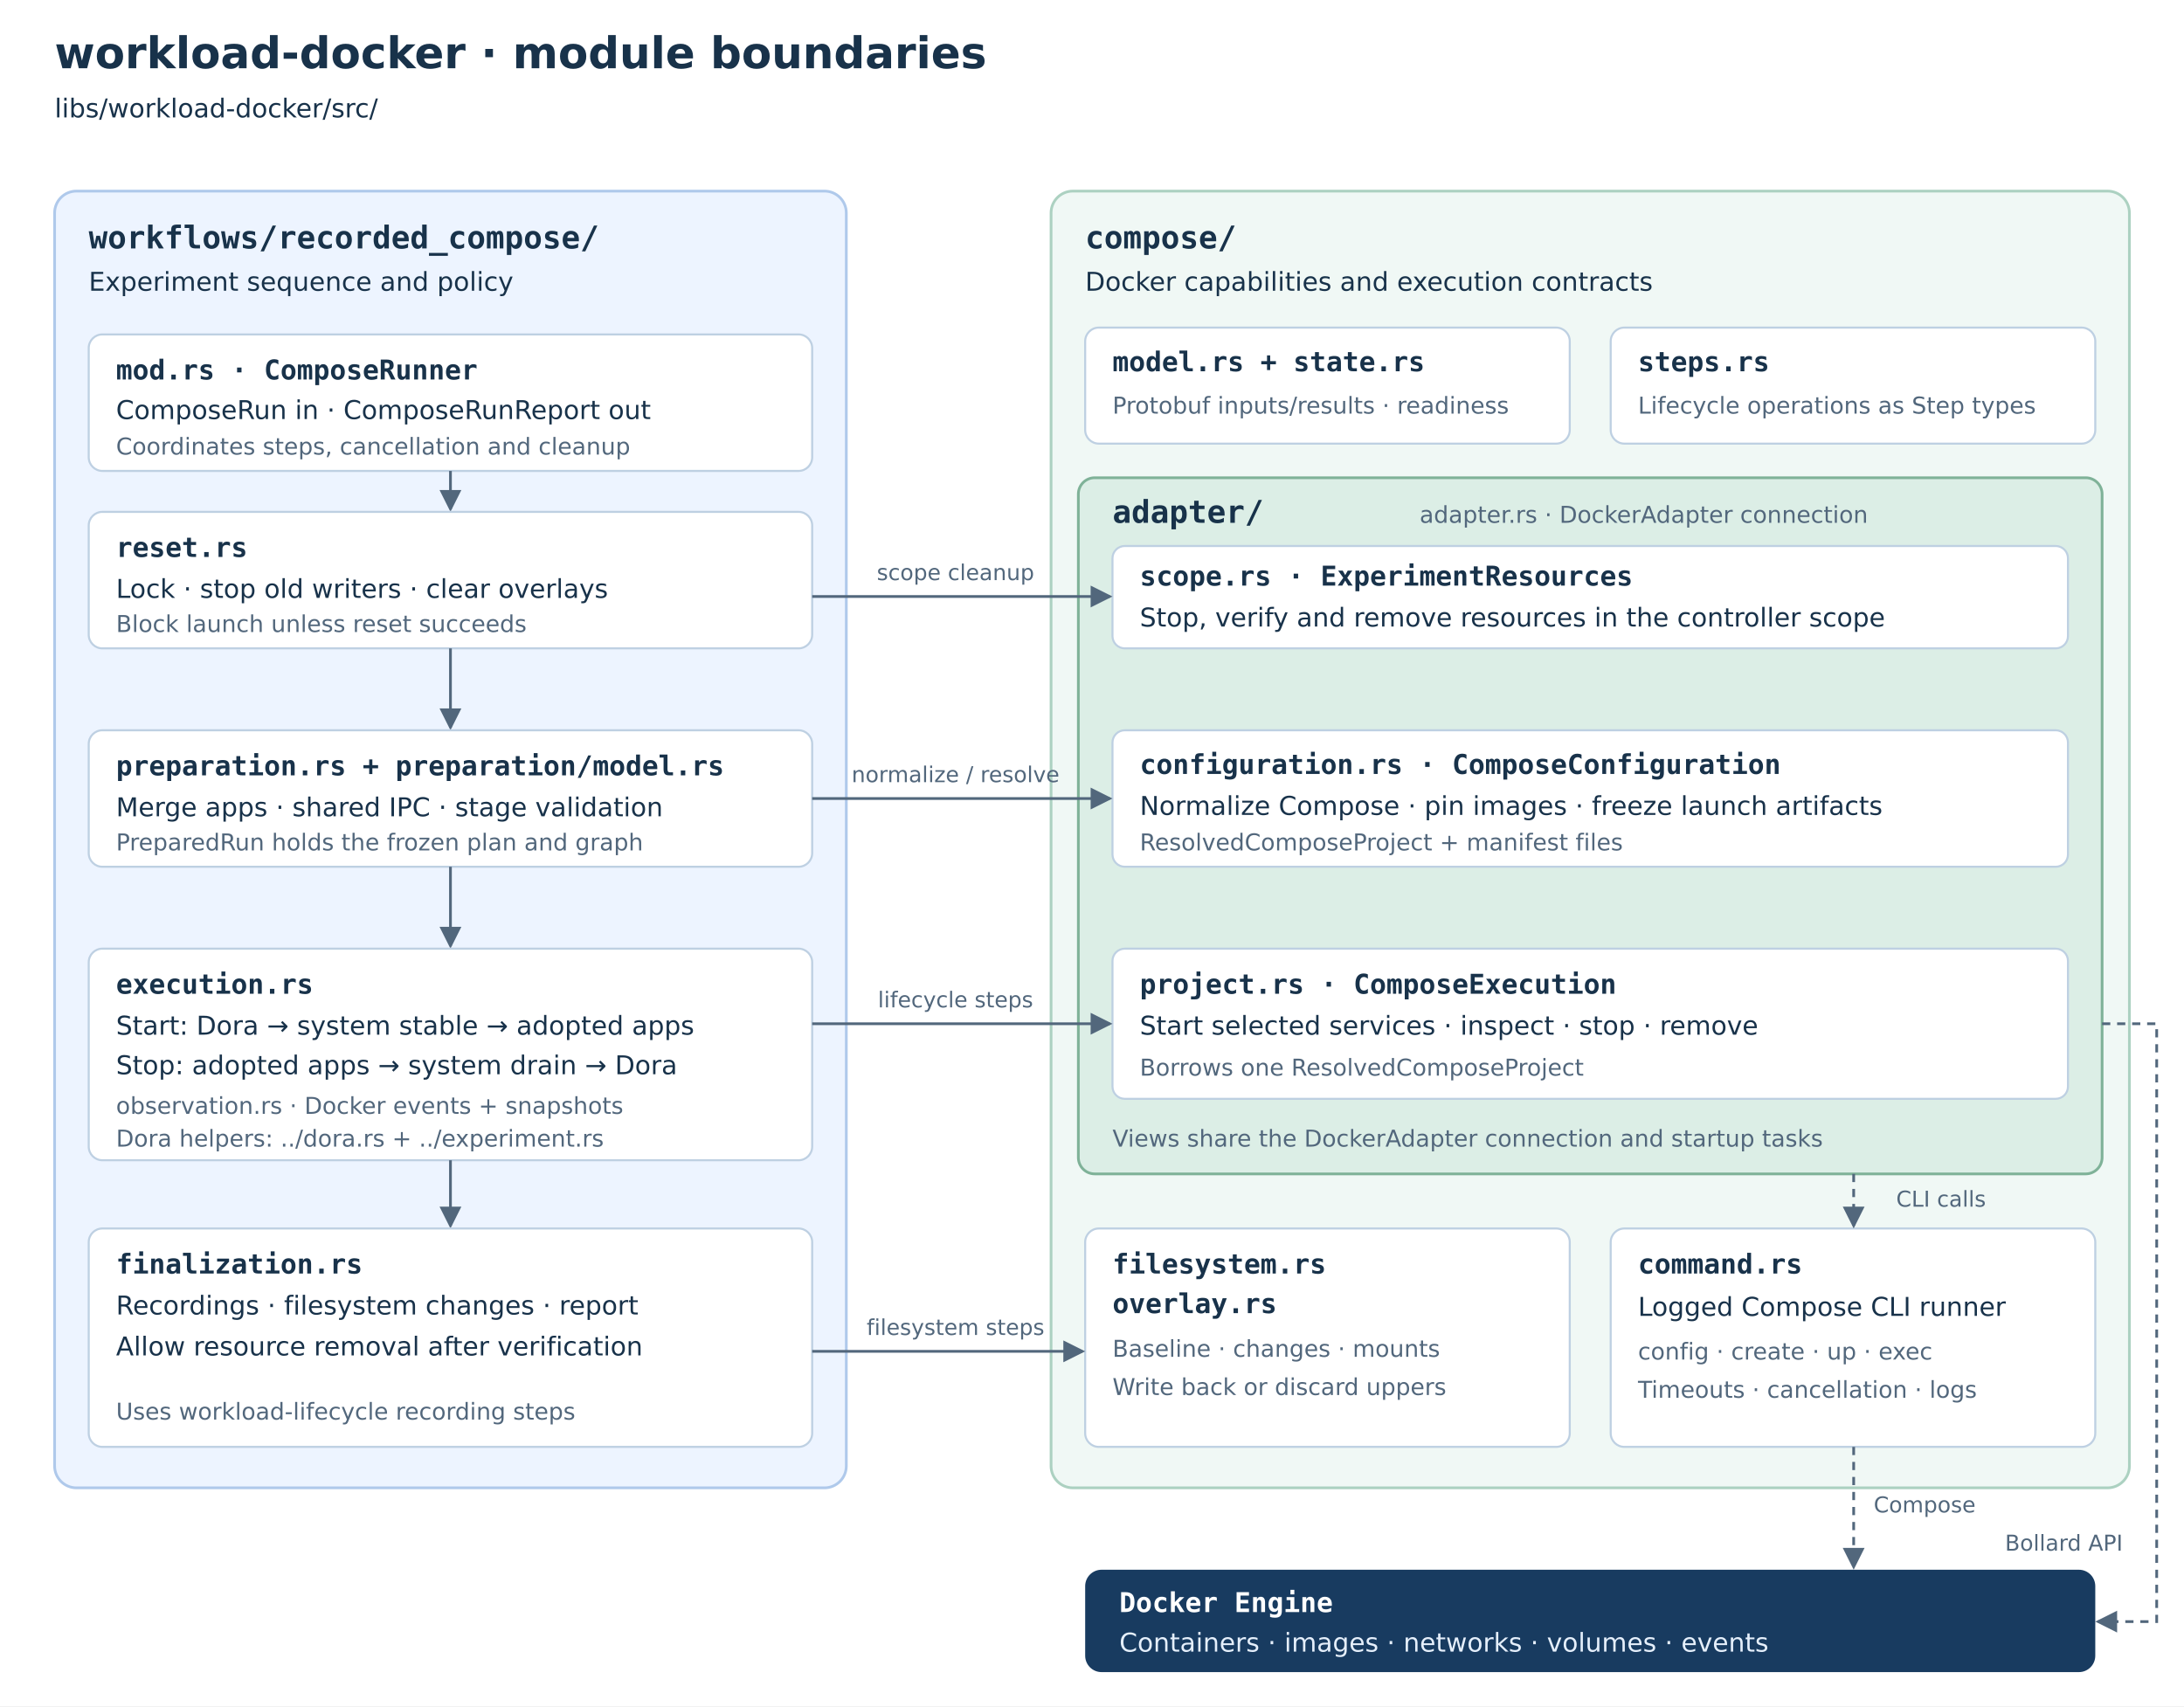
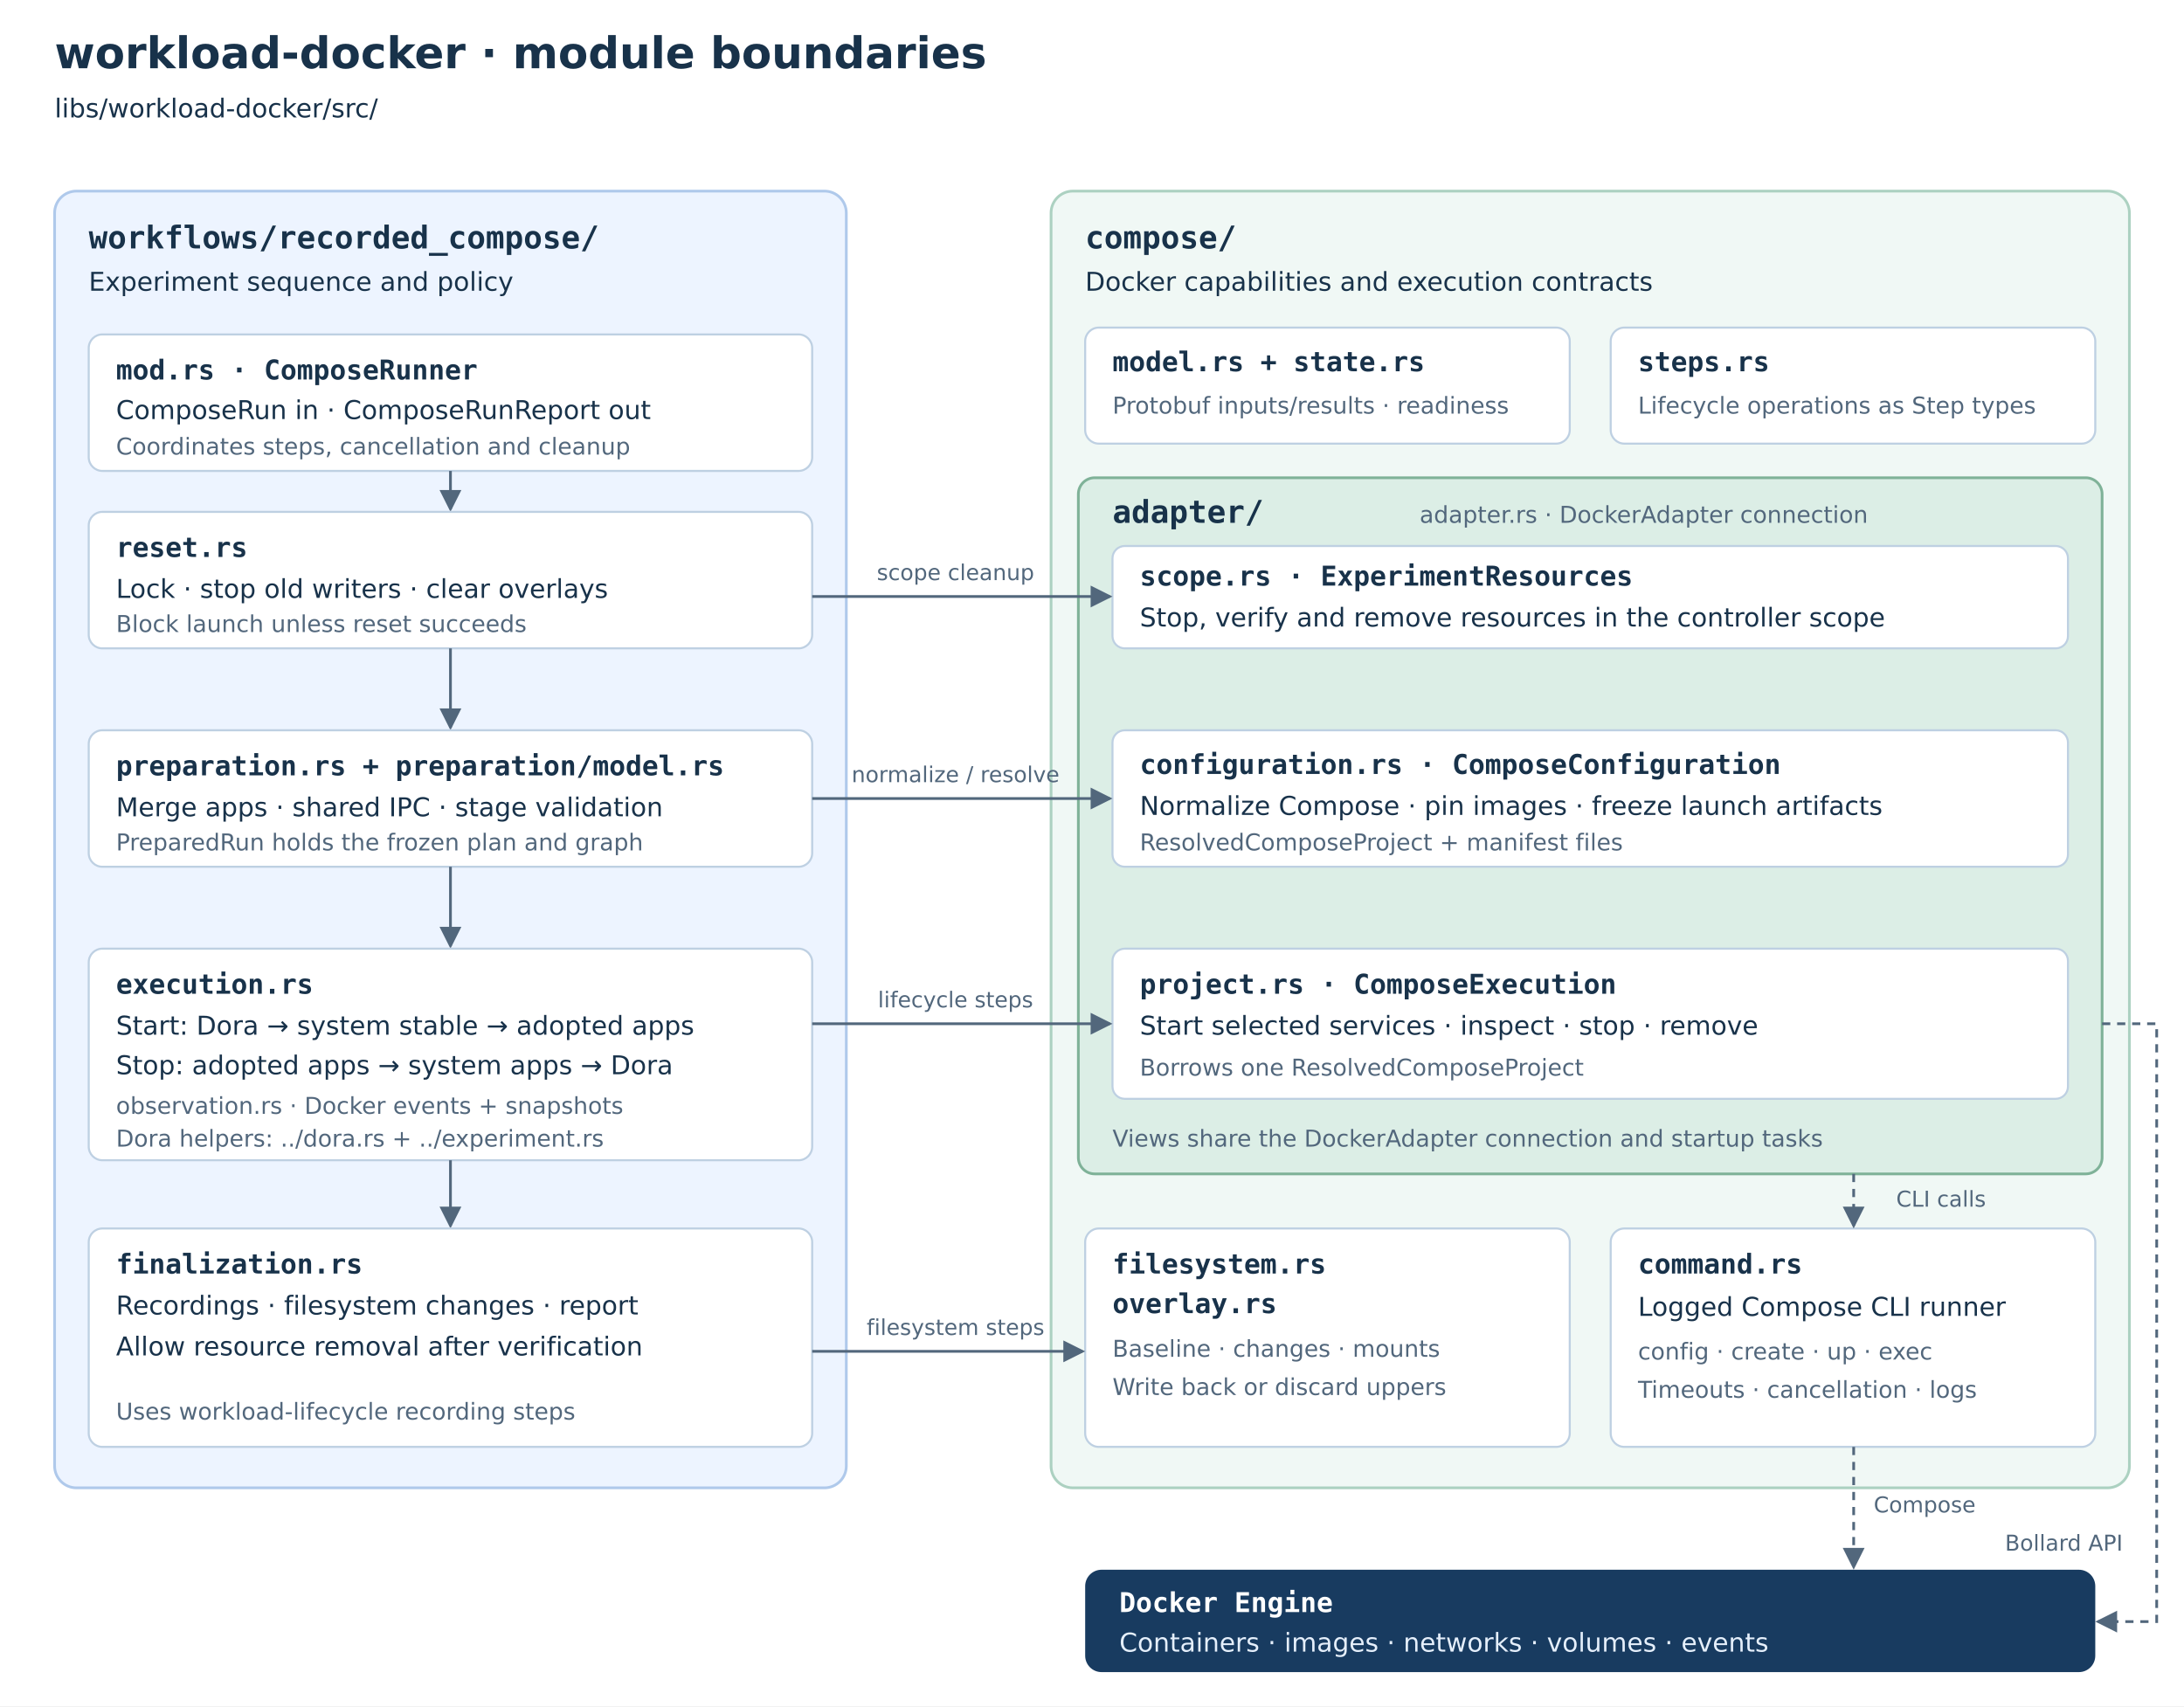
<svg xmlns="http://www.w3.org/2000/svg" width="1600" height="1250" viewBox="0 0 1600 1250" role="img" aria-labelledby="title desc">
  <defs>
    <marker id="arrow" markerWidth="8" markerHeight="8" refX="7" refY="4" orient="auto">
      <path d="M0 0L8 4L0 8" fill="#52677c" />
    </marker>
    <style>
      text { font-family: 'DejaVu Sans', sans-serif; fill: #18324a; }
      .title { font-size: 32px; font-weight: 700; }
      .heading { font-family: 'DejaVu Sans Mono', monospace; font-size: 23px; font-weight: 700; }
      .file { font-family: 'DejaVu Sans Mono', monospace; font-size: 20px; font-weight: 700; }
      .body { font-size: 19px; }
      .small { font-size: 17px; fill: #52677c; }
      .edge { font-size: 16px; fill: #52677c; text-anchor: middle; }
      .card { fill: white; stroke: #bed0e2; stroke-width: 1.5; }
      .call { fill: none; stroke: #52677c; stroke-width: 2; marker-end: url(#arrow); }
      .transport { fill: none; stroke: #52677c; stroke-width: 2; stroke-dasharray: 6 5; marker-end: url(#arrow); }
    </style>
  </defs>
  <rect width="1600" height="1250" fill="white" />
  <text x="40" y="50" class="title">workload-docker · module boundaries</text>
  <text x="40" y="86" class="body">libs/workload-docker/src/</text>
  <rect x="40" y="140" width="580" height="950" rx="16" fill="#edf4ff" stroke="#afc9eb" stroke-width="2" />
  <text x="65" y="182" class="heading">workflows/recorded_compose/</text>
  <text x="65" y="213" class="body">Experiment sequence and policy</text>
  <rect x="65" y="245" width="530" height="100" rx="10" class="card" />
  <text x="85" y="278" class="file">mod.rs · ComposeRunner</text>
  <text x="85" y="307" class="body">ComposeRun in · ComposeRunReport out</text>
  <text x="85" y="333" class="small">Coordinates steps, cancellation and cleanup</text>
  <path d="M330 345V373" class="call" />
  <rect x="65" y="375" width="530" height="100" rx="10" class="card" />
  <text x="85" y="408" class="file">reset.rs</text>
  <text x="85" y="438" class="body">Lock · stop old writers · clear overlays</text>
  <text x="85" y="463" class="small">Block launch unless reset succeeds</text>
  <path d="M330 475V533" class="call" />
  <rect x="65" y="535" width="530" height="100" rx="10" class="card" />
  <text x="85" y="568" class="file">preparation.rs + preparation/model.rs</text>
  <text x="85" y="598" class="body">Merge apps · shared IPC · stage validation</text>
  <text x="85" y="623" class="small">PreparedRun holds the frozen plan and graph</text>
  <path d="M330 635V693" class="call" />
  <rect x="65" y="695" width="530" height="155" rx="10" class="card" />
  <text x="85" y="728" class="file">execution.rs</text>
  <text x="85" y="758" class="body">Start: Dora → system stable → adopted apps</text>
-   <text x="85" y="787" class="body">Stop: adopted apps → system drain → Dora</text>
+   <text x="85" y="787" class="body">Stop: adopted apps → system apps → Dora</text>
  <text x="85" y="816" class="small">observation.rs · Docker events + snapshots</text>
  <text x="85" y="840" class="small">Dora helpers: ../dora.rs + ../experiment.rs</text>
  <path d="M330 850V898" class="call" />
  <rect x="65" y="900" width="530" height="160" rx="10" class="card" />
  <text x="85" y="933" class="file">finalization.rs</text>
  <text x="85" y="963" class="body">Recordings · filesystem changes · report</text>
  <text x="85" y="993" class="body">Allow resource removal after verification</text>
  <text x="85" y="1040" class="small">Uses workload-lifecycle recording steps</text>
  <rect x="770" y="140" width="790" height="950" rx="16" fill="#f0f8f5" stroke="#acd1c1" stroke-width="2" />
  <text x="795" y="182" class="heading">compose/</text>
  <text x="795" y="213" class="body">Docker capabilities and execution contracts</text>
  <rect x="795" y="240" width="355" height="85" rx="10" class="card" />
  <text x="815" y="272" class="file">model.rs + state.rs</text>
  <text x="815" y="303" class="small">Protobuf inputs/results · readiness</text>
  <rect x="1180" y="240" width="355" height="85" rx="10" class="card" />
  <text x="1200" y="272" class="file">steps.rs</text>
  <text x="1200" y="303" class="small">Lifecycle operations as Step types</text>
  <rect x="790" y="350" width="750" height="510" rx="12" fill="#dceee6" stroke="#7fb298" stroke-width="2" />
  <text x="815" y="383" class="heading">adapter/</text>
  <text x="1040" y="383" class="small">adapter.rs · DockerAdapter connection</text>
  <rect x="815" y="400" width="700" height="75" rx="9" class="card" />
  <text x="835" y="429" class="file">scope.rs · ExperimentResources</text>
  <text x="835" y="459" class="body">Stop, verify and remove resources in the controller scope</text>
  <rect x="815" y="535" width="700" height="100" rx="9" class="card" />
  <text x="835" y="567" class="file">configuration.rs · ComposeConfiguration</text>
  <text x="835" y="597" class="body">Normalize Compose · pin images · freeze launch artifacts</text>
  <text x="835" y="623" class="small">ResolvedComposeProject + manifest files</text>
  <rect x="815" y="695" width="700" height="110" rx="9" class="card" />
  <text x="835" y="728" class="file">project.rs · ComposeExecution</text>
  <text x="835" y="758" class="body">Start selected services · inspect · stop · remove</text>
  <text x="835" y="788" class="small">Borrows one ResolvedComposeProject</text>
  <text x="815" y="840" class="small">Views share the DockerAdapter connection and startup tasks</text>
  <path d="M595 437H813" class="call" />
  <text x="700" y="425" class="edge">scope cleanup</text>
  <path d="M595 585H813" class="call" />
  <text x="700" y="573" class="edge">normalize / resolve</text>
  <path d="M595 750H813" class="call" />
  <text x="700" y="738" class="edge">lifecycle steps</text>
  <rect x="795" y="900" width="355" height="160" rx="10" class="card" />
  <text x="815" y="933" class="file">filesystem.rs</text>
  <text x="815" y="962" class="file">overlay.rs</text>
  <text x="815" y="994" class="small">Baseline · changes · mounts</text>
  <text x="815" y="1022" class="small">Write back or discard uppers</text>
  <path d="M595 990H793" class="call" />
  <text x="700" y="978" class="edge">filesystem steps</text>
  <rect x="1180" y="900" width="355" height="160" rx="10" class="card" />
  <text x="1200" y="933" class="file">command.rs</text>
  <text x="1200" y="964" class="body">Logged Compose CLI runner</text>
  <text x="1200" y="996" class="small">config · create · up · exec</text>
  <text x="1200" y="1024" class="small">Timeouts · cancellation · logs</text>
  <path d="M1358 860V898" class="transport" />
  <text x="1422" y="884" class="edge">CLI calls</text>
  <rect x="795" y="1150" width="740" height="75" rx="12" fill="#183b60" />
  <text x="820" y="1181" class="file" style="fill:white">Docker Engine</text>
  <text x="820" y="1210" class="body" style="fill:#e5effb">Containers · images · networks · volumes · events</text>
  <path d="M1358 1060V1148" class="transport" />
  <text x="1410" y="1108" class="edge">Compose</text>
  <path d="M1540 750H1580V1188H1537" class="transport" />
  <text x="1512" y="1136" class="edge">Bollard API</text>
</svg>
